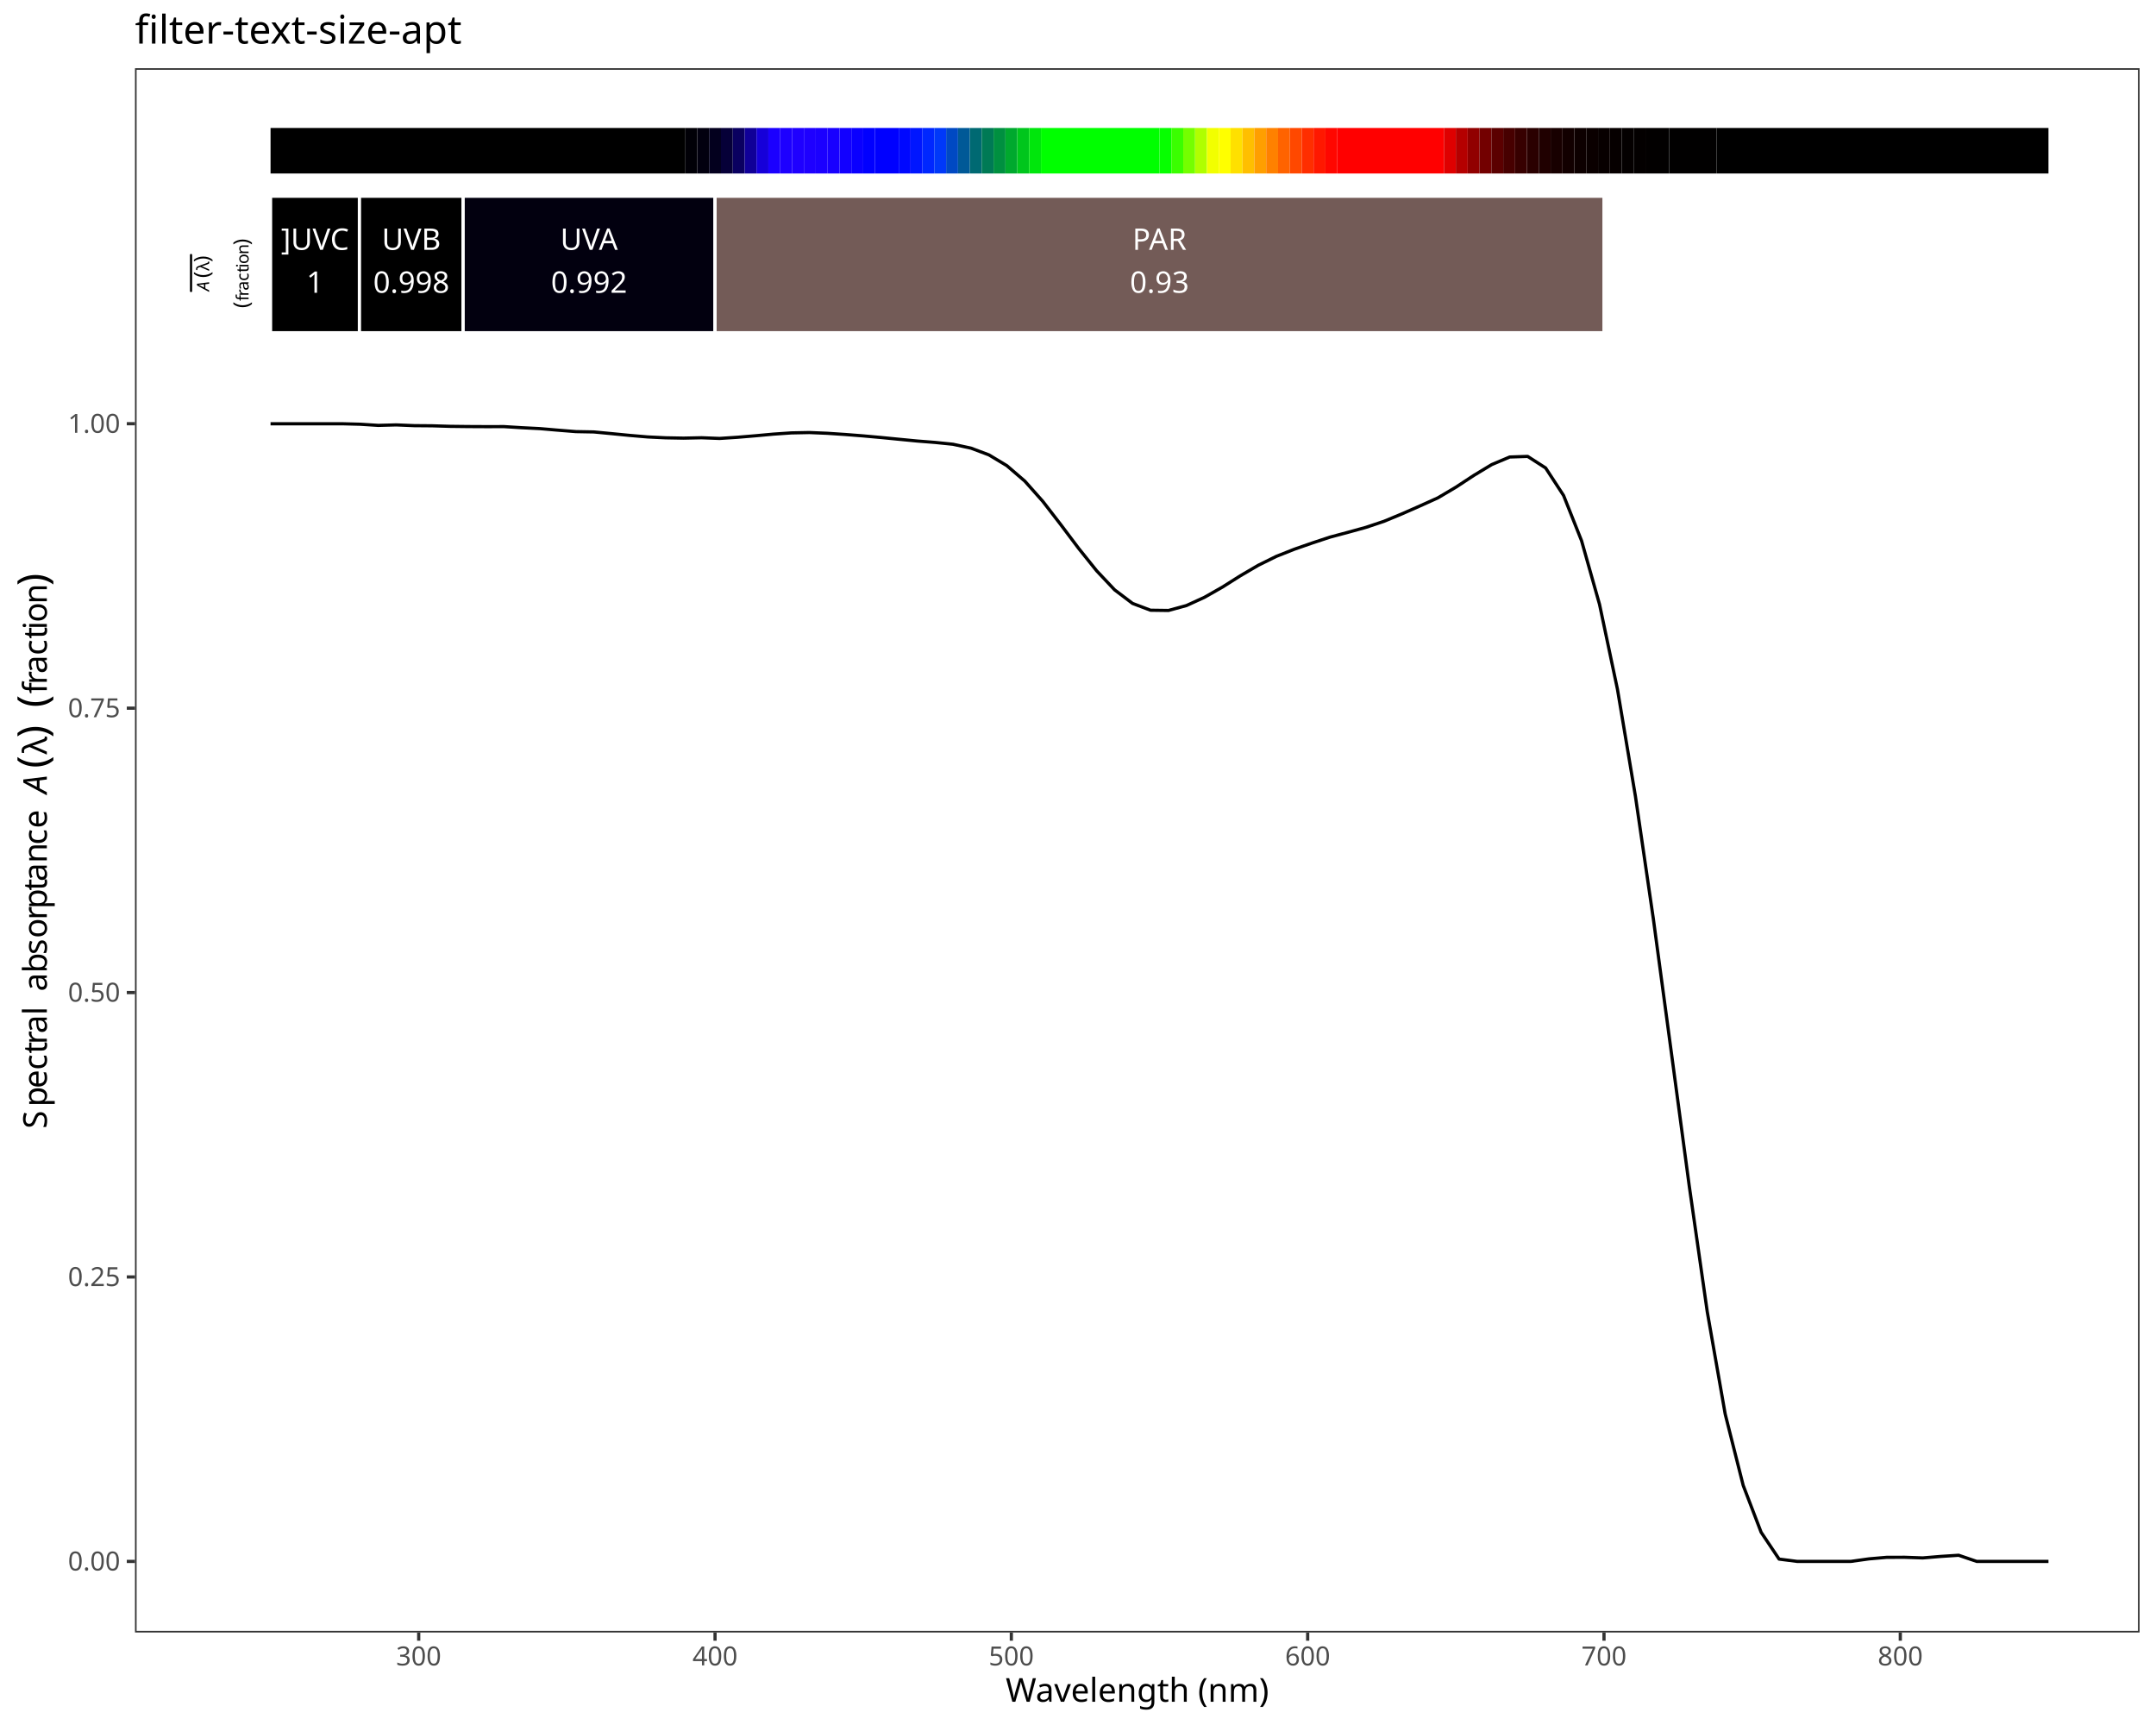
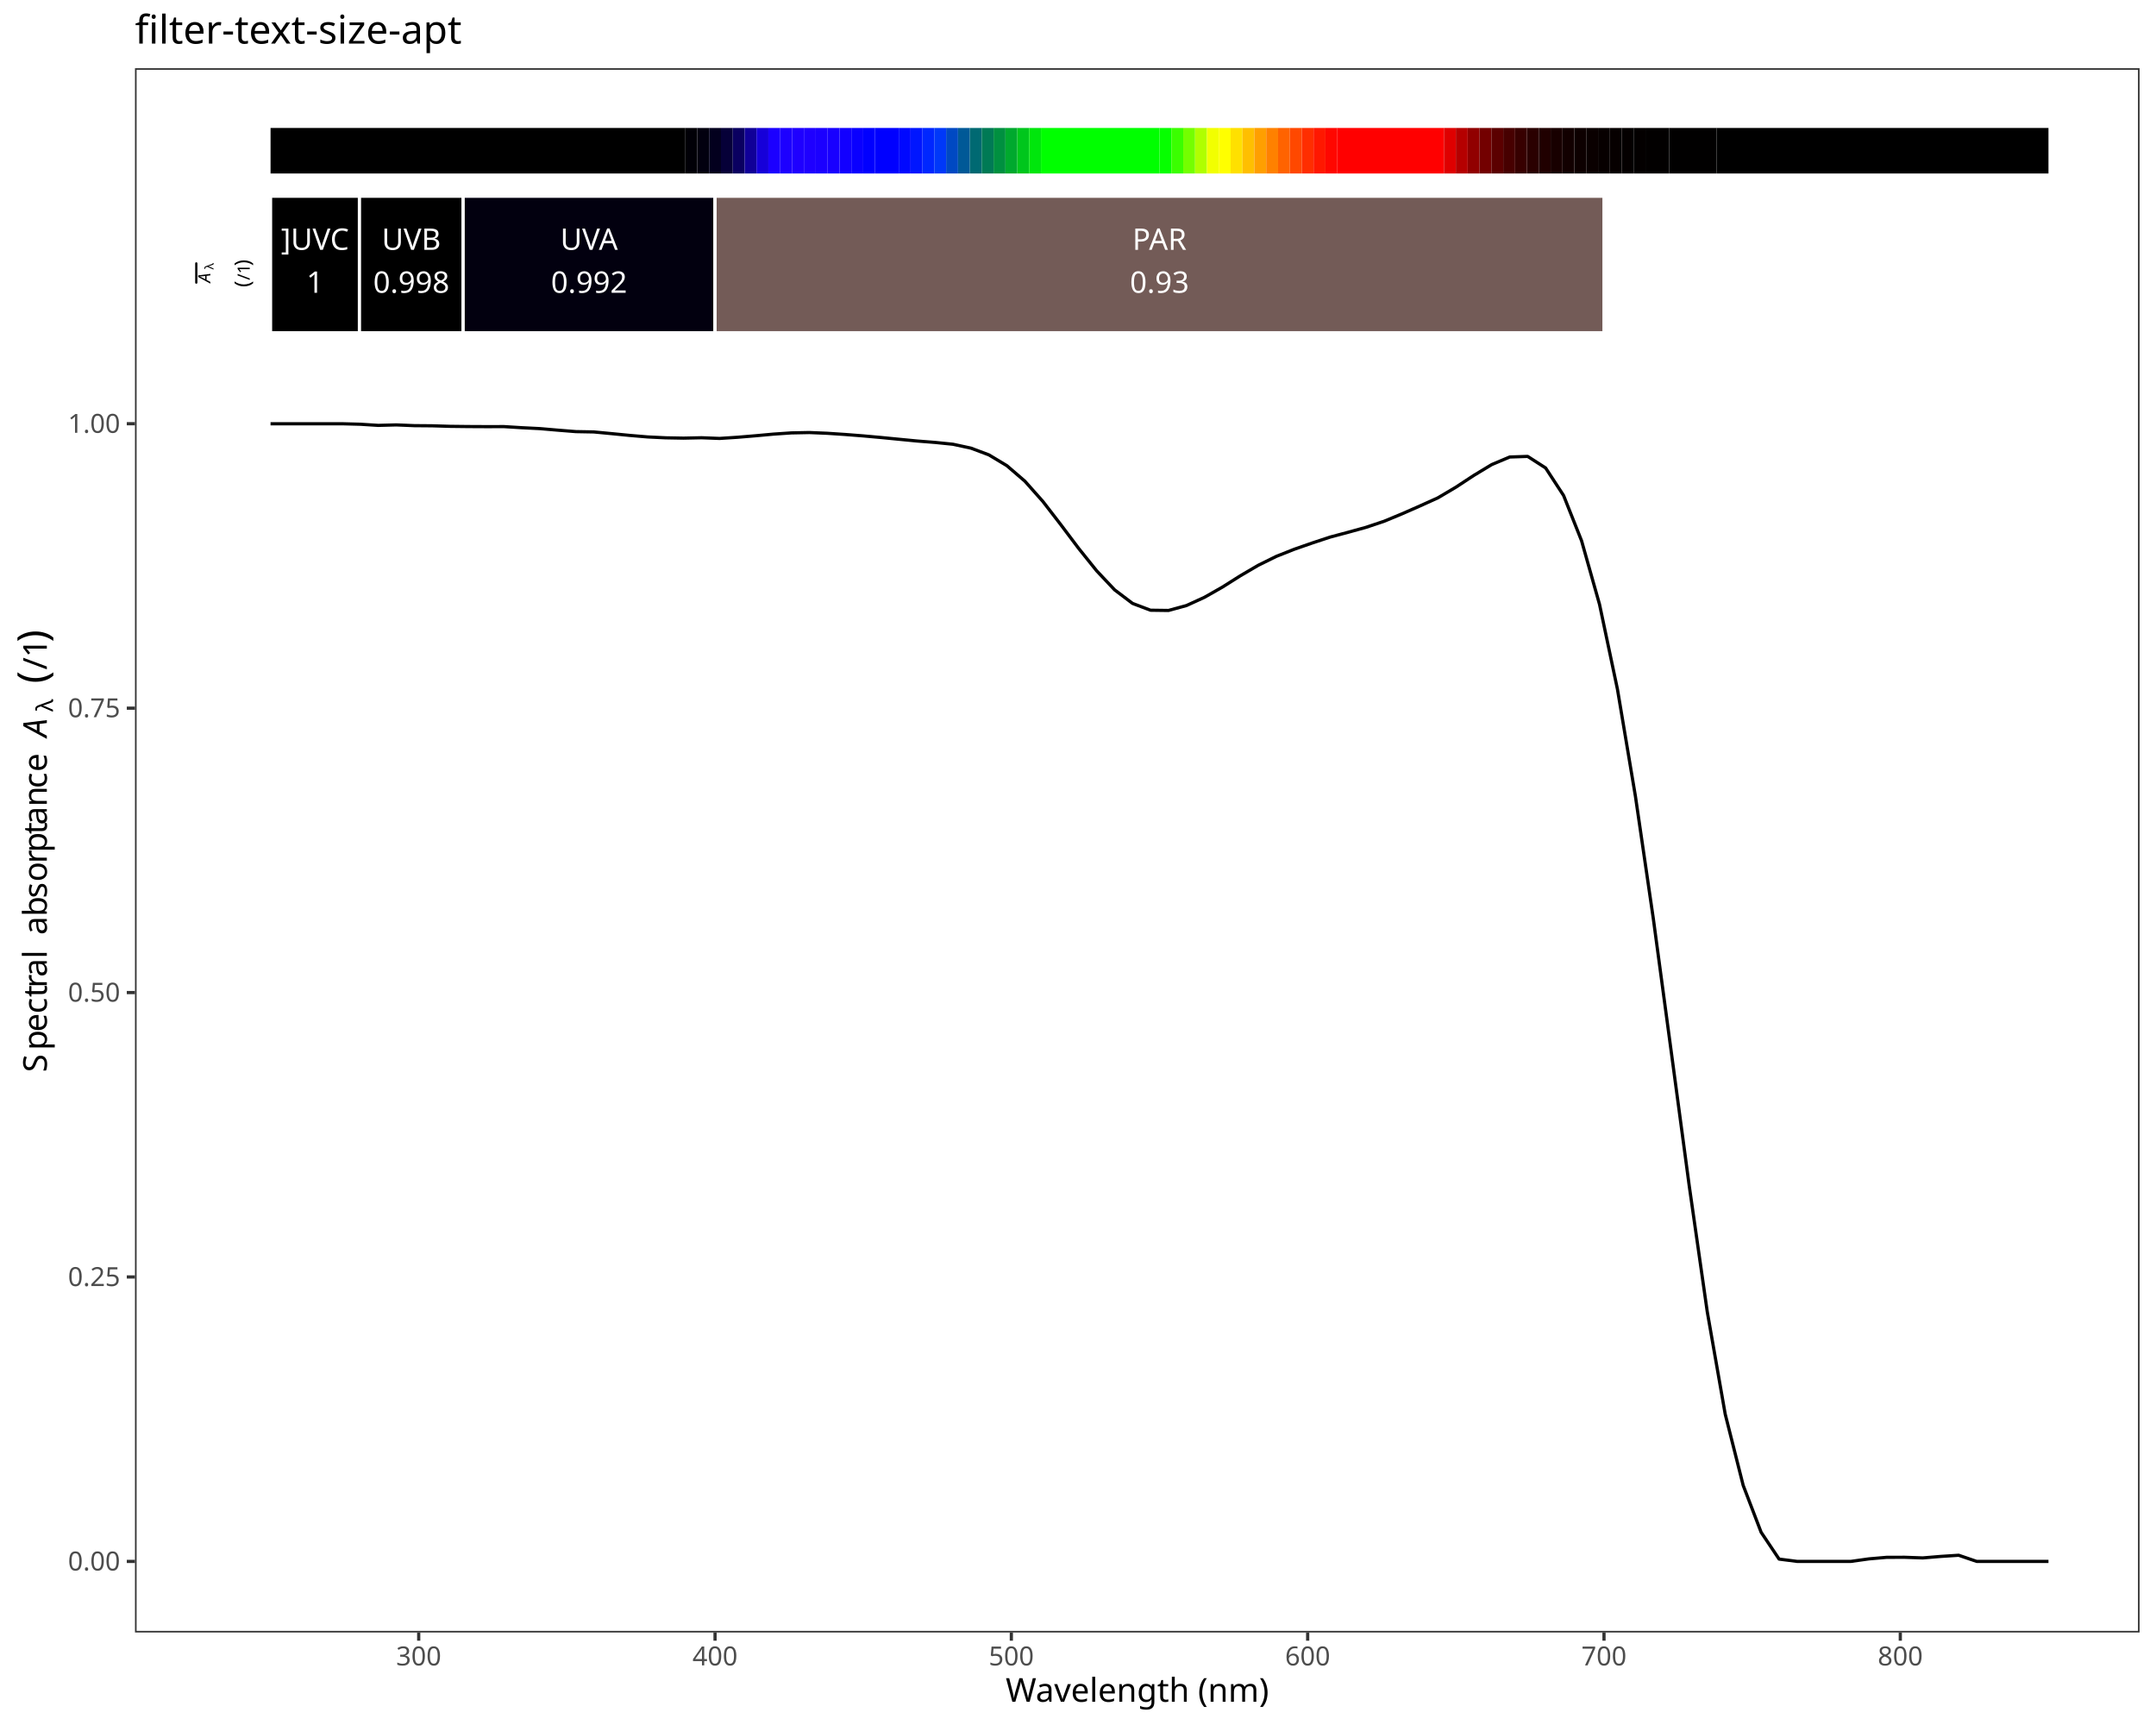
<svg xmlns="http://www.w3.org/2000/svg" class="svglite" data-engine-version="2.0" width="720.00pt" height="576.00pt" viewBox="0 0 720.00 576.00">
  <defs>
    <style type="text/css">
    .svglite line, .svglite polyline, .svglite polygon, .svglite path, .svglite rect, .svglite circle {
      fill: none;
      stroke: #000000;
      stroke-linecap: round;
      stroke-linejoin: round;
      stroke-miterlimit: 10.00;
    }
  </style>
  </defs>
  <rect width="100%" height="100%" style="stroke: none; fill: #FFFFFF;" />
  <defs>
    <clipPath id="cpMC4wMHw3MjAuMDB8MC4wMHw1NzYuMDA=">
      <rect x="0.00" y="0.00" width="720.00" height="576.00" />
    </clipPath>
  </defs>
  <g clip-path="url(#cpMC4wMHw3MjAuMDB8MC4wMHw1NzYuMDA=)">
    <rect x="0.00" y="0.00" width="720.00" height="576.00" style="stroke-width: 1.07; stroke: #FFFFFF; fill: #FFFFFF;" />
  </g>
  <defs>
    <clipPath id="cpNDUuMDh8NzE0LjUyfDIyLjc4fDU0NS4xMQ==">
      <rect x="45.08" y="22.78" width="669.44" height="522.33" />
    </clipPath>
  </defs>
  <g clip-path="url(#cpNDUuMDh8NzE0LjUyfDIyLjc4fDU0NS4xMQ==)">
    <rect x="45.08" y="22.78" width="669.44" height="522.33" style="stroke-width: 1.07; stroke: none; fill: #FFFFFF;" />
    <polyline points="90.35,141.50 96.35,141.50 102.35,141.50 108.34,141.50 114.34,141.50 120.34,141.66 126.33,142.04 132.33,141.88 138.33,142.13 144.33,142.18 150.32,142.36 156.32,142.43 162.32,142.46 168.32,142.45 174.31,142.82 180.31,143.12 186.31,143.64 192.31,144.12 198.30,144.23 204.30,144.80 210.30,145.39 216.30,145.90 222.29,146.19 228.29,146.30 234.29,146.17 240.29,146.40 246.28,146.01 252.28,145.51 258.28,144.96 264.27,144.55 270.27,144.43 276.27,144.68 282.27,145.08 288.26,145.55 294.26,146.09 300.26,146.68 306.26,147.26 312.25,147.73 318.25,148.34 324.25,149.64 330.25,151.89 336.24,155.49 342.24,160.65 348.24,167.40 354.24,175.17 360.23,183.13 366.23,190.60 372.23,196.96 378.22,201.49 384.22,203.76 390.22,203.84 396.22,202.20 402.21,199.46 408.21,196.05 414.21,192.26 420.21,188.75 426.20,185.79 432.20,183.41 438.20,181.32 444.20,179.34 450.19,177.74 456.19,176.08 462.19,174.07 468.19,171.58 474.18,168.95 480.18,166.24 486.18,162.69 492.18,158.75 498.17,155.13 504.17,152.60 510.17,152.40 516.16,156.25 522.16,165.45 528.16,180.55 534.16,201.79 540.15,230.14 546.15,265.87 552.15,306.90 558.15,351.45 564.14,396.10 570.14,437.99 576.14,472.21 582.14,495.99 588.13,511.64 594.13,520.60 600.13,521.37 606.13,521.37 612.12,521.37 618.12,521.37 624.12,520.53 630.11,520.01 636.11,520.00 642.11,520.21 648.11,519.71 654.10,519.32 660.10,521.37 666.10,521.37 672.10,521.37 678.09,521.37 684.09,521.37 " style="stroke-width: 1.07; stroke-linecap: butt;" />
    <rect x="90.35" y="42.73" width="138.54" height="15.20" style="stroke-width: 1.07; stroke: none; stroke-linecap: square; stroke-linejoin: miter; fill: #000000;" />
    <rect x="228.89" y="42.73" width="3.96" height="15.20" style="stroke-width: 1.07; stroke: none; stroke-linecap: square; stroke-linejoin: miter; fill: #010007;" />
    <rect x="232.85" y="42.73" width="3.96" height="15.20" style="stroke-width: 1.07; stroke: none; stroke-linecap: square; stroke-linejoin: miter; fill: #02000F;" />
    <rect x="236.81" y="42.73" width="3.96" height="15.20" style="stroke-width: 1.07; stroke: none; stroke-linecap: square; stroke-linejoin: miter; fill: #03001E;" />
    <rect x="240.76" y="42.73" width="3.96" height="15.20" style="stroke-width: 1.07; stroke: none; stroke-linecap: square; stroke-linejoin: miter; fill: #060038;" />
    <rect x="244.72" y="42.73" width="3.96" height="15.20" style="stroke-width: 1.07; stroke: none; stroke-linecap: square; stroke-linejoin: miter; fill: #0A0060;" />
    <rect x="248.68" y="42.73" width="3.96" height="15.20" style="stroke-width: 1.07; stroke: none; stroke-linecap: square; stroke-linejoin: miter; fill: #100098;" />
    <rect x="252.64" y="42.73" width="3.96" height="15.20" style="stroke-width: 1.07; stroke: none; stroke-linecap: square; stroke-linejoin: miter; fill: #1600D9;" />
    <rect x="256.60" y="42.73" width="3.96" height="15.20" style="stroke-width: 1.07; stroke: none; stroke-linecap: square; stroke-linejoin: miter; fill: #1B00FF;" />
    <rect x="260.56" y="42.73" width="3.96" height="15.20" style="stroke-width: 1.07; stroke: none; stroke-linecap: square; stroke-linejoin: miter; fill: #1D00FF;" />
    <rect x="264.51" y="42.73" width="3.96" height="15.20" style="stroke-width: 1.07; stroke: none; stroke-linecap: square; stroke-linejoin: miter; fill: #1F00FF;" />
    <rect x="268.47" y="42.73" width="3.96" height="15.20" style="stroke-width: 1.07; stroke: none; stroke-linecap: square; stroke-linejoin: miter; fill: #1E00FF;" />
    <rect x="272.43" y="42.73" width="3.96" height="15.20" style="stroke-width: 1.07; stroke: none; stroke-linecap: square; stroke-linejoin: miter; fill: #1B00FF;" />
    <rect x="276.39" y="42.73" width="3.96" height="15.20" style="stroke-width: 1.07; stroke: none; stroke-linecap: square; stroke-linejoin: miter; fill: #1800FF;" />
    <rect x="280.35" y="42.73" width="3.96" height="15.20" style="stroke-width: 1.07; stroke: none; stroke-linecap: square; stroke-linejoin: miter; fill: #1200FF;" />
    <rect x="284.31" y="42.73" width="3.96" height="15.20" style="stroke-width: 1.07; stroke: none; stroke-linecap: square; stroke-linejoin: miter; fill: #0A00FF;" />
    <rect x="288.26" y="42.73" width="3.96" height="15.20" style="stroke-width: 1.07; stroke: none; stroke-linecap: square; stroke-linejoin: miter; fill: #0100FF;" />
    <rect x="292.22" y="42.73" width="7.92" height="15.20" style="stroke-width: 1.07; stroke: none; stroke-linecap: square; stroke-linejoin: miter; fill: #0000FF;" />
    <rect x="300.14" y="42.73" width="3.96" height="15.20" style="stroke-width: 1.07; stroke: none; stroke-linecap: square; stroke-linejoin: miter; fill: #0008FF;" />
    <rect x="304.10" y="42.73" width="3.96" height="15.20" style="stroke-width: 1.07; stroke: none; stroke-linecap: square; stroke-linejoin: miter; fill: #0016FF;" />
    <rect x="308.06" y="42.73" width="3.96" height="15.20" style="stroke-width: 1.07; stroke: none; stroke-linecap: square; stroke-linejoin: miter; fill: #0027FF;" />
    <rect x="312.01" y="42.73" width="3.96" height="15.20" style="stroke-width: 1.07; stroke: none; stroke-linecap: square; stroke-linejoin: miter; fill: #0038F9;" />
    <rect x="315.97" y="42.73" width="3.96" height="15.20" style="stroke-width: 1.07; stroke: none; stroke-linecap: square; stroke-linejoin: miter; fill: #0049C3;" />
    <rect x="319.93" y="42.73" width="3.96" height="15.20" style="stroke-width: 1.07; stroke: none; stroke-linecap: square; stroke-linejoin: miter; fill: #005997;" />
    <rect x="323.89" y="42.73" width="3.96" height="15.20" style="stroke-width: 1.07; stroke: none; stroke-linecap: square; stroke-linejoin: miter; fill: #006972;" />
    <rect x="327.85" y="42.73" width="3.96" height="15.20" style="stroke-width: 1.07; stroke: none; stroke-linecap: square; stroke-linejoin: miter; fill: #007A55;" />
    <rect x="331.81" y="42.73" width="3.96" height="15.20" style="stroke-width: 1.07; stroke: none; stroke-linecap: square; stroke-linejoin: miter; fill: #009040;" />
    <rect x="335.76" y="42.73" width="3.96" height="15.20" style="stroke-width: 1.07; stroke: none; stroke-linecap: square; stroke-linejoin: miter; fill: #00A92E;" />
    <rect x="339.72" y="42.73" width="3.96" height="15.20" style="stroke-width: 1.07; stroke: none; stroke-linecap: square; stroke-linejoin: miter; fill: #00C61C;" />
    <rect x="343.68" y="42.73" width="3.96" height="15.20" style="stroke-width: 1.07; stroke: none; stroke-linecap: square; stroke-linejoin: miter; fill: #00E60C;" />
    <rect x="347.64" y="42.73" width="39.58" height="15.20" style="stroke-width: 1.07; stroke: none; stroke-linecap: square; stroke-linejoin: miter; fill: #00FF00;" />
    <rect x="387.22" y="42.73" width="3.96" height="15.20" style="stroke-width: 1.07; stroke: none; stroke-linecap: square; stroke-linejoin: miter; fill: #06FF00;" />
    <rect x="391.18" y="42.73" width="3.96" height="15.20" style="stroke-width: 1.07; stroke: none; stroke-linecap: square; stroke-linejoin: miter; fill: #3AFF00;" />
    <rect x="395.14" y="42.73" width="3.96" height="15.20" style="stroke-width: 1.07; stroke: none; stroke-linecap: square; stroke-linejoin: miter; fill: #74FF00;" />
    <rect x="399.10" y="42.73" width="3.96" height="15.20" style="stroke-width: 1.07; stroke: none; stroke-linecap: square; stroke-linejoin: miter; fill: #B0FF00;" />
    <rect x="403.05" y="42.73" width="3.96" height="15.20" style="stroke-width: 1.07; stroke: none; stroke-linecap: square; stroke-linejoin: miter; fill: #F2FF00;" />
    <rect x="407.01" y="42.73" width="3.96" height="15.20" style="stroke-width: 1.07; stroke: none; stroke-linecap: square; stroke-linejoin: miter; fill: #FFFF00;" />
    <rect x="410.97" y="42.73" width="3.96" height="15.20" style="stroke-width: 1.07; stroke: none; stroke-linecap: square; stroke-linejoin: miter; fill: #FFE000;" />
    <rect x="414.93" y="42.73" width="3.96" height="15.20" style="stroke-width: 1.07; stroke: none; stroke-linecap: square; stroke-linejoin: miter; fill: #FFBF00;" />
    <rect x="418.89" y="42.73" width="3.96" height="15.20" style="stroke-width: 1.07; stroke: none; stroke-linecap: square; stroke-linejoin: miter; fill: #FF9F00;" />
    <rect x="422.85" y="42.73" width="3.96" height="15.20" style="stroke-width: 1.07; stroke: none; stroke-linecap: square; stroke-linejoin: miter; fill: #FF8100;" />
    <rect x="426.80" y="42.73" width="3.96" height="15.20" style="stroke-width: 1.07; stroke: none; stroke-linecap: square; stroke-linejoin: miter; fill: #FF6300;" />
    <rect x="430.76" y="42.73" width="3.96" height="15.20" style="stroke-width: 1.07; stroke: none; stroke-linecap: square; stroke-linejoin: miter; fill: #FF4800;" />
    <rect x="434.72" y="42.73" width="3.96" height="15.20" style="stroke-width: 1.07; stroke: none; stroke-linecap: square; stroke-linejoin: miter; fill: #FF2E00;" />
    <rect x="438.68" y="42.73" width="3.96" height="15.20" style="stroke-width: 1.07; stroke: none; stroke-linecap: square; stroke-linejoin: miter; fill: #FF1800;" />
    <rect x="442.64" y="42.73" width="3.96" height="15.20" style="stroke-width: 1.07; stroke: none; stroke-linecap: square; stroke-linejoin: miter; fill: #FF0700;" />
    <rect x="446.60" y="42.73" width="35.62" height="15.20" style="stroke-width: 1.07; stroke: none; stroke-linecap: square; stroke-linejoin: miter; fill: #FF0000;" />
    <rect x="482.22" y="42.73" width="3.96" height="15.20" style="stroke-width: 1.07; stroke: none; stroke-linecap: square; stroke-linejoin: miter; fill: #DF0000;" />
    <rect x="486.18" y="42.73" width="3.96" height="15.20" style="stroke-width: 1.07; stroke: none; stroke-linecap: square; stroke-linejoin: miter; fill: #B50000;" />
    <rect x="490.14" y="42.73" width="3.96" height="15.20" style="stroke-width: 1.07; stroke: none; stroke-linecap: square; stroke-linejoin: miter; fill: #910000;" />
    <rect x="494.09" y="42.73" width="3.96" height="15.20" style="stroke-width: 1.07; stroke: none; stroke-linecap: square; stroke-linejoin: miter; fill: #730000;" />
    <rect x="498.05" y="42.73" width="3.96" height="15.20" style="stroke-width: 1.07; stroke: none; stroke-linecap: square; stroke-linejoin: miter; fill: #5B0000;" />
    <rect x="502.01" y="42.73" width="3.96" height="15.20" style="stroke-width: 1.07; stroke: none; stroke-linecap: square; stroke-linejoin: miter; fill: #470000;" />
    <rect x="505.97" y="42.73" width="3.96" height="15.20" style="stroke-width: 1.07; stroke: none; stroke-linecap: square; stroke-linejoin: miter; fill: #370000;" />
    <rect x="509.93" y="42.73" width="3.96" height="15.20" style="stroke-width: 1.07; stroke: none; stroke-linecap: square; stroke-linejoin: miter; fill: #2A0000;" />
    <rect x="513.89" y="42.73" width="3.96" height="15.20" style="stroke-width: 1.07; stroke: none; stroke-linecap: square; stroke-linejoin: miter; fill: #200000;" />
    <rect x="517.84" y="42.73" width="3.96" height="15.20" style="stroke-width: 1.07; stroke: none; stroke-linecap: square; stroke-linejoin: miter; fill: #180000;" />
    <rect x="521.80" y="42.73" width="3.96" height="15.20" style="stroke-width: 1.07; stroke: none; stroke-linecap: square; stroke-linejoin: miter; fill: #120000;" />
    <rect x="525.76" y="42.73" width="3.96" height="15.20" style="stroke-width: 1.07; stroke: none; stroke-linecap: square; stroke-linejoin: miter; fill: #0D0000;" />
    <rect x="529.72" y="42.73" width="3.96" height="15.20" style="stroke-width: 1.07; stroke: none; stroke-linecap: square; stroke-linejoin: miter; fill: #0A0000;" />
    <rect x="533.68" y="42.73" width="3.96" height="15.20" style="stroke-width: 1.07; stroke: none; stroke-linecap: square; stroke-linejoin: miter; fill: #070000;" />
    <rect x="537.64" y="42.73" width="3.96" height="15.20" style="stroke-width: 1.07; stroke: none; stroke-linecap: square; stroke-linejoin: miter; fill: #060000;" />
    <rect x="541.59" y="42.73" width="3.96" height="15.20" style="stroke-width: 1.07; stroke: none; stroke-linecap: square; stroke-linejoin: miter; fill: #040000;" />
    <rect x="545.55" y="42.73" width="3.96" height="15.20" style="stroke-width: 1.07; stroke: none; stroke-linecap: square; stroke-linejoin: miter; fill: #030000;" />
    <rect x="549.51" y="42.73" width="7.92" height="15.20" style="stroke-width: 1.07; stroke: none; stroke-linecap: square; stroke-linejoin: miter; fill: #020000;" />
    <rect x="557.43" y="42.73" width="15.83" height="15.20" style="stroke-width: 1.07; stroke: none; stroke-linecap: square; stroke-linejoin: miter; fill: #010000;" />
    <rect x="573.26" y="42.73" width="110.83" height="15.20" style="stroke-width: 1.07; stroke: none; stroke-linecap: square; stroke-linejoin: miter; fill: #000000;" />
    <rect x="90.35" y="65.52" width="29.69" height="45.59" style="stroke-width: 1.07; stroke: #FFFFFF; stroke-linecap: square; stroke-linejoin: miter; fill: #000000;" />
    <rect x="120.04" y="65.52" width="34.63" height="45.59" style="stroke-width: 1.07; stroke: #FFFFFF; stroke-linecap: square; stroke-linejoin: miter; fill: #000000;" />
    <rect x="154.67" y="65.52" width="84.11" height="45.59" style="stroke-width: 1.07; stroke: #FFFFFF; stroke-linecap: square; stroke-linejoin: miter; fill: #02000F;" />
    <rect x="238.79" y="65.52" width="296.87" height="45.59" style="stroke-width: 1.07; stroke: #FFFFFF; stroke-linecap: square; stroke-linejoin: miter; fill: #735B57;" />
    <text x="105.19" y="83.43" text-anchor="middle" style="font-size: 9.96px; fill: #FFFFFF; font-family: sans;" textLength="23.80px" lengthAdjust="spacingAndGlyphs">]UVC</text>
    <text x="105.19" y="97.77" text-anchor="middle" style="font-size: 9.96px; fill: #FFFFFF; font-family: sans;" textLength="5.54px" lengthAdjust="spacingAndGlyphs">1</text>
    <text x="137.36" y="83.43" text-anchor="middle" style="font-size: 9.96px; fill: #FFFFFF; font-family: sans;" textLength="20.48px" lengthAdjust="spacingAndGlyphs">UVB</text>
    <text x="137.36" y="97.77" text-anchor="middle" style="font-size: 9.96px; fill: #FFFFFF; font-family: sans;" textLength="24.92px" lengthAdjust="spacingAndGlyphs">0.998</text>
    <text x="196.73" y="83.43" text-anchor="middle" style="font-size: 9.96px; fill: #FFFFFF; font-family: sans;" textLength="20.48px" lengthAdjust="spacingAndGlyphs">UVA</text>
    <text x="196.73" y="97.77" text-anchor="middle" style="font-size: 9.96px; fill: #FFFFFF; font-family: sans;" textLength="24.92px" lengthAdjust="spacingAndGlyphs">0.992</text>
    <text x="387.22" y="83.43" text-anchor="middle" style="font-size: 9.96px; fill: #FFFFFF; font-family: sans;" textLength="20.48px" lengthAdjust="spacingAndGlyphs">PAR</text>
    <text x="387.22" y="97.77" text-anchor="middle" style="font-size: 9.96px; fill: #FFFFFF; font-family: sans;" textLength="19.38px" lengthAdjust="spacingAndGlyphs">0.93</text>
-     <text transform="translate(69.84,97.17) rotate(-90)" style="font-size: 5.69px; font-style: italic; font-family: sans;" textLength="3.80px" lengthAdjust="spacingAndGlyphs">A</text>
-     <text transform="translate(69.84,92.78) rotate(-90)" style="font-size: 7.11px; font-family: sans;" textLength="2.37px" lengthAdjust="spacingAndGlyphs">(</text>
-     <text transform="translate(69.84,90.42) rotate(-90)" style="font-size: 5.69px; font-family: sans;" textLength="2.90px" lengthAdjust="spacingAndGlyphs">λ</text>
-     <text transform="translate(69.84,87.52) rotate(-90)" style="font-size: 7.11px; font-family: sans;" textLength="2.36px" lengthAdjust="spacingAndGlyphs">)</text>
-     <polyline points="63.80,97.17 63.80,85.15 " style="stroke-width: 0.75;" />
-     <text transform="translate(83.01,102.86) rotate(-90)" style="font-size: 7.11px; font-family: sans;" textLength="2.37px" lengthAdjust="spacingAndGlyphs">(</text>
-     <text transform="translate(83.01,100.49) rotate(-90)" style="font-size: 5.69px; font-family: sans;" textLength="1.58px" lengthAdjust="spacingAndGlyphs">f</text>
-     <text transform="translate(83.01,98.91) rotate(-90)" style="font-size: 5.69px; font-family: sans;" textLength="1.89px" lengthAdjust="spacingAndGlyphs">r</text>
-     <text transform="translate(83.01,97.01) rotate(-90)" style="font-size: 5.69px; font-family: sans;" textLength="3.17px" lengthAdjust="spacingAndGlyphs">a</text>
-     <text transform="translate(83.01,93.85) rotate(-90)" style="font-size: 5.69px; font-family: sans;" textLength="2.85px" lengthAdjust="spacingAndGlyphs">c</text>
-     <text transform="translate(83.01,91.00) rotate(-90)" style="font-size: 5.69px; font-family: sans;" textLength="1.58px" lengthAdjust="spacingAndGlyphs">t</text>
-     <text transform="translate(83.01,89.42) rotate(-90)" style="font-size: 5.69px; font-family: sans;" textLength="1.26px" lengthAdjust="spacingAndGlyphs">i</text>
-     <text transform="translate(83.01,88.16) rotate(-90)" style="font-size: 5.69px; font-family: sans;" textLength="3.17px" lengthAdjust="spacingAndGlyphs">o</text>
-     <text transform="translate(83.01,84.99) rotate(-90)" style="font-size: 5.69px; font-family: sans;" textLength="3.17px" lengthAdjust="spacingAndGlyphs">n</text>
-     <text transform="translate(83.01,81.83) rotate(-90)" style="font-size: 7.11px; font-family: sans;" textLength="2.36px" lengthAdjust="spacingAndGlyphs">)</text>
+     <text transform="translate(70.25,94.37) rotate(-90)" style="font-size: 5.69px; font-style: italic; font-family: sans;" textLength="3.80px" lengthAdjust="spacingAndGlyphs">A</text>
+     <text transform="translate(71.30,89.98) rotate(-90)" style="font-size: 3.98px; font-family: sans;" textLength="2.03px" lengthAdjust="spacingAndGlyphs">λ</text>
+     <polyline points="65.55,94.37 65.55,87.95 " style="stroke-width: 0.75;" />
+     <text transform="translate(83.41,95.90) rotate(-90)" style="font-size: 7.11px; font-family: sans;" textLength="2.37px" lengthAdjust="spacingAndGlyphs">(</text>
+     <text transform="translate(83.41,93.53) rotate(-90)" style="font-size: 5.69px; font-family: sans;" textLength="4.75px" lengthAdjust="spacingAndGlyphs">/1</text>
+     <text transform="translate(83.41,88.79) rotate(-90)" style="font-size: 7.11px; font-family: sans;" textLength="2.36px" lengthAdjust="spacingAndGlyphs">)</text>
    <rect x="45.08" y="22.78" width="669.44" height="522.33" style="stroke-width: 1.07; stroke: #333333;" />
  </g>
  <g clip-path="url(#cpMC4wMHw3MjAuMDB8MC4wMHw1NzYuMDA=)">
    <text x="40.15" y="524.40" text-anchor="end" style="font-size: 8.80px; fill: #4D4D4D; font-family: sans;" textLength="17.13px" lengthAdjust="spacingAndGlyphs">0.00</text>
    <text x="40.15" y="429.43" text-anchor="end" style="font-size: 8.80px; fill: #4D4D4D; font-family: sans;" textLength="17.13px" lengthAdjust="spacingAndGlyphs">0.25</text>
    <text x="40.15" y="334.46" text-anchor="end" style="font-size: 8.80px; fill: #4D4D4D; font-family: sans;" textLength="17.13px" lengthAdjust="spacingAndGlyphs">0.50</text>
    <text x="40.15" y="239.49" text-anchor="end" style="font-size: 8.80px; fill: #4D4D4D; font-family: sans;" textLength="17.13px" lengthAdjust="spacingAndGlyphs">0.75</text>
    <text x="40.15" y="144.52" text-anchor="end" style="font-size: 8.80px; fill: #4D4D4D; font-family: sans;" textLength="17.13px" lengthAdjust="spacingAndGlyphs">1.00</text>
    <polyline points="42.34,521.37 45.08,521.37 " style="stroke-width: 1.07; stroke: #333333; stroke-linecap: butt;" />
    <polyline points="42.34,426.40 45.08,426.40 " style="stroke-width: 1.07; stroke: #333333; stroke-linecap: butt;" />
    <polyline points="42.34,331.43 45.08,331.43 " style="stroke-width: 1.07; stroke: #333333; stroke-linecap: butt;" />
    <polyline points="42.34,236.46 45.08,236.46 " style="stroke-width: 1.07; stroke: #333333; stroke-linecap: butt;" />
    <polyline points="42.34,141.49 45.08,141.49 " style="stroke-width: 1.07; stroke: #333333; stroke-linecap: butt;" />
    <polyline points="139.83,547.85 139.83,545.11 " style="stroke-width: 1.07; stroke: #333333; stroke-linecap: butt;" />
    <polyline points="238.79,547.85 238.79,545.11 " style="stroke-width: 1.07; stroke: #333333; stroke-linecap: butt;" />
    <polyline points="337.74,547.85 337.74,545.11 " style="stroke-width: 1.07; stroke: #333333; stroke-linecap: butt;" />
    <polyline points="436.70,547.85 436.70,545.11 " style="stroke-width: 1.07; stroke: #333333; stroke-linecap: butt;" />
    <polyline points="535.66,547.85 535.66,545.11 " style="stroke-width: 1.07; stroke: #333333; stroke-linecap: butt;" />
    <polyline points="634.61,547.85 634.61,545.11 " style="stroke-width: 1.07; stroke: #333333; stroke-linecap: butt;" />
    <text x="139.83" y="556.10" text-anchor="middle" style="font-size: 8.80px; fill: #4D4D4D; font-family: sans;" textLength="14.68px" lengthAdjust="spacingAndGlyphs">300</text>
    <text x="238.79" y="556.10" text-anchor="middle" style="font-size: 8.80px; fill: #4D4D4D; font-family: sans;" textLength="14.68px" lengthAdjust="spacingAndGlyphs">400</text>
    <text x="337.74" y="556.10" text-anchor="middle" style="font-size: 8.80px; fill: #4D4D4D; font-family: sans;" textLength="14.68px" lengthAdjust="spacingAndGlyphs">500</text>
    <text x="436.70" y="556.10" text-anchor="middle" style="font-size: 8.80px; fill: #4D4D4D; font-family: sans;" textLength="14.68px" lengthAdjust="spacingAndGlyphs">600</text>
    <text x="535.66" y="556.10" text-anchor="middle" style="font-size: 8.80px; fill: #4D4D4D; font-family: sans;" textLength="14.68px" lengthAdjust="spacingAndGlyphs">700</text>
    <text x="634.61" y="556.10" text-anchor="middle" style="font-size: 8.80px; fill: #4D4D4D; font-family: sans;" textLength="14.68px" lengthAdjust="spacingAndGlyphs">800</text>
    <text x="379.80" y="568.24" text-anchor="middle" style="font-size: 11.00px; font-family: sans;" textLength="83.76px" lengthAdjust="spacingAndGlyphs">Wavelength (nm)</text>
-     <text transform="translate(15.64,376.89) rotate(-90)" style="font-size: 11.00px; font-family: sans;" textLength="7.34px" lengthAdjust="spacingAndGlyphs">S</text>
-     <text transform="translate(15.64,369.55) rotate(-90)" style="font-size: 11.00px; font-family: sans;" textLength="6.12px" lengthAdjust="spacingAndGlyphs">p</text>
-     <text transform="translate(15.64,363.43) rotate(-90)" style="font-size: 11.00px; font-family: sans;" textLength="6.12px" lengthAdjust="spacingAndGlyphs">e</text>
-     <text transform="translate(15.64,357.31) rotate(-90)" style="font-size: 11.00px; font-family: sans;" textLength="5.50px" lengthAdjust="spacingAndGlyphs">c</text>
-     <text transform="translate(15.64,351.81) rotate(-90)" style="font-size: 11.00px; font-family: sans;" textLength="3.06px" lengthAdjust="spacingAndGlyphs">t</text>
-     <text transform="translate(15.64,348.75) rotate(-90)" style="font-size: 11.00px; font-family: sans;" textLength="3.66px" lengthAdjust="spacingAndGlyphs">r</text>
-     <text transform="translate(15.64,345.09) rotate(-90)" style="font-size: 11.00px; font-family: sans;" textLength="6.12px" lengthAdjust="spacingAndGlyphs">a</text>
-     <text transform="translate(15.64,338.97) rotate(-90)" style="font-size: 11.00px; font-family: sans;" textLength="2.44px" lengthAdjust="spacingAndGlyphs">l</text>
-     <text transform="translate(15.64,336.53) rotate(-90)" style="font-size: 11.00px; font-family: sans;" textLength="2.75px" lengthAdjust="spacingAndGlyphs"> </text>
-     <text transform="translate(15.64,333.78) rotate(-90)" style="font-size: 11.00px; font-family: sans;" textLength="2.75px" lengthAdjust="spacingAndGlyphs"> </text>
-     <text transform="translate(15.64,331.02) rotate(-90)" style="font-size: 11.00px; font-family: sans;" textLength="6.12px" lengthAdjust="spacingAndGlyphs">a</text>
-     <text transform="translate(15.64,324.91) rotate(-90)" style="font-size: 11.00px; font-family: sans;" textLength="6.12px" lengthAdjust="spacingAndGlyphs">b</text>
-     <text transform="translate(15.64,318.79) rotate(-90)" style="font-size: 11.00px; font-family: sans;" textLength="5.50px" lengthAdjust="spacingAndGlyphs">s</text>
-     <text transform="translate(15.64,313.28) rotate(-90)" style="font-size: 11.00px; font-family: sans;" textLength="6.12px" lengthAdjust="spacingAndGlyphs">o</text>
-     <text transform="translate(15.64,307.17) rotate(-90)" style="font-size: 11.00px; font-family: sans;" textLength="3.66px" lengthAdjust="spacingAndGlyphs">r</text>
-     <text transform="translate(15.64,303.50) rotate(-90)" style="font-size: 11.00px; font-family: sans;" textLength="6.12px" lengthAdjust="spacingAndGlyphs">p</text>
-     <text transform="translate(15.64,297.38) rotate(-90)" style="font-size: 11.00px; font-family: sans;" textLength="3.06px" lengthAdjust="spacingAndGlyphs">t</text>
-     <text transform="translate(15.64,294.33) rotate(-90)" style="font-size: 11.00px; font-family: sans;" textLength="6.12px" lengthAdjust="spacingAndGlyphs">a</text>
-     <text transform="translate(15.64,288.21) rotate(-90)" style="font-size: 11.00px; font-family: sans;" textLength="6.12px" lengthAdjust="spacingAndGlyphs">n</text>
-     <text transform="translate(15.64,282.09) rotate(-90)" style="font-size: 11.00px; font-family: sans;" textLength="5.50px" lengthAdjust="spacingAndGlyphs">c</text>
-     <text transform="translate(15.64,276.59) rotate(-90)" style="font-size: 11.00px; font-family: sans;" textLength="6.12px" lengthAdjust="spacingAndGlyphs">e</text>
-     <text transform="translate(15.64,270.47) rotate(-90)" style="font-size: 11.00px; font-family: sans;" textLength="2.75px" lengthAdjust="spacingAndGlyphs"> </text>
-     <text transform="translate(15.64,267.72) rotate(-90)" style="font-size: 11.00px; font-family: sans;" textLength="2.75px" lengthAdjust="spacingAndGlyphs"> </text>
-     <text transform="translate(15.64,264.96) rotate(-90)" style="font-size: 11.00px; font-style: italic; font-family: sans;" textLength="7.34px" lengthAdjust="spacingAndGlyphs">A</text>
-     <text transform="translate(15.64,256.49) rotate(-90)" style="font-size: 13.75px; font-family: sans;" textLength="4.58px" lengthAdjust="spacingAndGlyphs">(</text>
-     <text transform="translate(15.64,251.91) rotate(-90)" style="font-size: 11.00px; font-family: sans;" textLength="5.60px" lengthAdjust="spacingAndGlyphs">λ</text>
-     <text transform="translate(15.64,246.31) rotate(-90)" style="font-size: 13.75px; font-family: sans;" textLength="4.57px" lengthAdjust="spacingAndGlyphs">)</text>
-     <text transform="translate(15.64,241.74) rotate(-90)" style="font-size: 11.00px; font-family: sans;" textLength="2.75px" lengthAdjust="spacingAndGlyphs"> </text>
-     <text transform="translate(15.64,238.99) rotate(-90)" style="font-size: 11.00px; font-family: sans;" textLength="2.75px" lengthAdjust="spacingAndGlyphs"> </text>
-     <text transform="translate(15.64,236.23) rotate(-90)" style="font-size: 13.75px; font-family: sans;" textLength="4.58px" lengthAdjust="spacingAndGlyphs">(</text>
-     <text transform="translate(15.64,231.65) rotate(-90)" style="font-size: 11.00px; font-family: sans;" textLength="3.06px" lengthAdjust="spacingAndGlyphs">f</text>
-     <text transform="translate(15.64,228.60) rotate(-90)" style="font-size: 11.00px; font-family: sans;" textLength="3.66px" lengthAdjust="spacingAndGlyphs">r</text>
-     <text transform="translate(15.64,224.94) rotate(-90)" style="font-size: 11.00px; font-family: sans;" textLength="6.12px" lengthAdjust="spacingAndGlyphs">a</text>
-     <text transform="translate(15.64,218.82) rotate(-90)" style="font-size: 11.00px; font-family: sans;" textLength="5.50px" lengthAdjust="spacingAndGlyphs">c</text>
-     <text transform="translate(15.64,213.31) rotate(-90)" style="font-size: 11.00px; font-family: sans;" textLength="3.06px" lengthAdjust="spacingAndGlyphs">t</text>
-     <text transform="translate(15.64,210.26) rotate(-90)" style="font-size: 11.00px; font-family: sans;" textLength="2.44px" lengthAdjust="spacingAndGlyphs">i</text>
-     <text transform="translate(15.64,207.82) rotate(-90)" style="font-size: 11.00px; font-family: sans;" textLength="6.12px" lengthAdjust="spacingAndGlyphs">o</text>
-     <text transform="translate(15.64,201.70) rotate(-90)" style="font-size: 11.00px; font-family: sans;" textLength="6.12px" lengthAdjust="spacingAndGlyphs">n</text>
-     <text transform="translate(15.64,195.58) rotate(-90)" style="font-size: 13.75px; font-family: sans;" textLength="4.57px" lengthAdjust="spacingAndGlyphs">)</text>
+     <text transform="translate(15.64,358.02) rotate(-90)" style="font-size: 11.00px; font-family: sans;" textLength="7.34px" lengthAdjust="spacingAndGlyphs">S</text>
+     <text transform="translate(15.64,350.68) rotate(-90)" style="font-size: 11.00px; font-family: sans;" textLength="6.12px" lengthAdjust="spacingAndGlyphs">p</text>
+     <text transform="translate(15.64,344.56) rotate(-90)" style="font-size: 11.00px; font-family: sans;" textLength="6.12px" lengthAdjust="spacingAndGlyphs">e</text>
+     <text transform="translate(15.64,338.45) rotate(-90)" style="font-size: 11.00px; font-family: sans;" textLength="5.50px" lengthAdjust="spacingAndGlyphs">c</text>
+     <text transform="translate(15.64,332.94) rotate(-90)" style="font-size: 11.00px; font-family: sans;" textLength="3.06px" lengthAdjust="spacingAndGlyphs">t</text>
+     <text transform="translate(15.64,329.89) rotate(-90)" style="font-size: 11.00px; font-family: sans;" textLength="3.66px" lengthAdjust="spacingAndGlyphs">r</text>
+     <text transform="translate(15.64,326.22) rotate(-90)" style="font-size: 11.00px; font-family: sans;" textLength="6.12px" lengthAdjust="spacingAndGlyphs">a</text>
+     <text transform="translate(15.64,320.10) rotate(-90)" style="font-size: 11.00px; font-family: sans;" textLength="2.44px" lengthAdjust="spacingAndGlyphs">l</text>
+     <text transform="translate(15.64,317.66) rotate(-90)" style="font-size: 11.00px; font-family: sans;" textLength="2.75px" lengthAdjust="spacingAndGlyphs"> </text>
+     <text transform="translate(15.64,314.91) rotate(-90)" style="font-size: 11.00px; font-family: sans;" textLength="2.75px" lengthAdjust="spacingAndGlyphs"> </text>
+     <text transform="translate(15.64,312.16) rotate(-90)" style="font-size: 11.00px; font-family: sans;" textLength="6.12px" lengthAdjust="spacingAndGlyphs">a</text>
+     <text transform="translate(15.64,306.04) rotate(-90)" style="font-size: 11.00px; font-family: sans;" textLength="6.12px" lengthAdjust="spacingAndGlyphs">b</text>
+     <text transform="translate(15.64,299.92) rotate(-90)" style="font-size: 11.00px; font-family: sans;" textLength="5.50px" lengthAdjust="spacingAndGlyphs">s</text>
+     <text transform="translate(15.64,294.42) rotate(-90)" style="font-size: 11.00px; font-family: sans;" textLength="6.12px" lengthAdjust="spacingAndGlyphs">o</text>
+     <text transform="translate(15.64,288.30) rotate(-90)" style="font-size: 11.00px; font-family: sans;" textLength="3.66px" lengthAdjust="spacingAndGlyphs">r</text>
+     <text transform="translate(15.64,284.64) rotate(-90)" style="font-size: 11.00px; font-family: sans;" textLength="6.12px" lengthAdjust="spacingAndGlyphs">p</text>
+     <text transform="translate(15.64,278.52) rotate(-90)" style="font-size: 11.00px; font-family: sans;" textLength="3.06px" lengthAdjust="spacingAndGlyphs">t</text>
+     <text transform="translate(15.64,275.46) rotate(-90)" style="font-size: 11.00px; font-family: sans;" textLength="6.12px" lengthAdjust="spacingAndGlyphs">a</text>
+     <text transform="translate(15.64,269.34) rotate(-90)" style="font-size: 11.00px; font-family: sans;" textLength="6.12px" lengthAdjust="spacingAndGlyphs">n</text>
+     <text transform="translate(15.64,263.23) rotate(-90)" style="font-size: 11.00px; font-family: sans;" textLength="5.50px" lengthAdjust="spacingAndGlyphs">c</text>
+     <text transform="translate(15.64,257.72) rotate(-90)" style="font-size: 11.00px; font-family: sans;" textLength="6.12px" lengthAdjust="spacingAndGlyphs">e</text>
+     <text transform="translate(15.64,251.60) rotate(-90)" style="font-size: 11.00px; font-family: sans;" textLength="2.75px" lengthAdjust="spacingAndGlyphs"> </text>
+     <text transform="translate(15.64,248.85) rotate(-90)" style="font-size: 11.00px; font-family: sans;" textLength="2.75px" lengthAdjust="spacingAndGlyphs"> </text>
+     <text transform="translate(15.64,246.10) rotate(-90)" style="font-size: 11.00px; font-style: italic; font-family: sans;" textLength="7.34px" lengthAdjust="spacingAndGlyphs">A</text>
+     <text transform="translate(17.68,237.62) rotate(-90)" style="font-size: 7.70px; font-family: sans;" textLength="3.92px" lengthAdjust="spacingAndGlyphs">λ</text>
+     <text transform="translate(15.64,233.70) rotate(-90)" style="font-size: 11.00px; font-family: sans;" textLength="2.75px" lengthAdjust="spacingAndGlyphs"> </text>
+     <text transform="translate(15.64,230.95) rotate(-90)" style="font-size: 11.00px; font-family: sans;" textLength="2.75px" lengthAdjust="spacingAndGlyphs"> </text>
+     <text transform="translate(15.64,228.20) rotate(-90)" style="font-size: 13.75px; font-family: sans;" textLength="4.58px" lengthAdjust="spacingAndGlyphs">(</text>
+     <text transform="translate(15.64,223.62) rotate(-90)" style="font-size: 11.00px; font-family: sans;" textLength="9.17px" lengthAdjust="spacingAndGlyphs">/1</text>
+     <text transform="translate(15.64,214.44) rotate(-90)" style="font-size: 13.75px; font-family: sans;" textLength="4.57px" lengthAdjust="spacingAndGlyphs">)</text>
    <text x="45.08" y="14.56" style="font-size: 13.20px; font-family: sans;" textLength="101.23px" lengthAdjust="spacingAndGlyphs">filter-text-size-apt</text>
  </g>
</svg>
